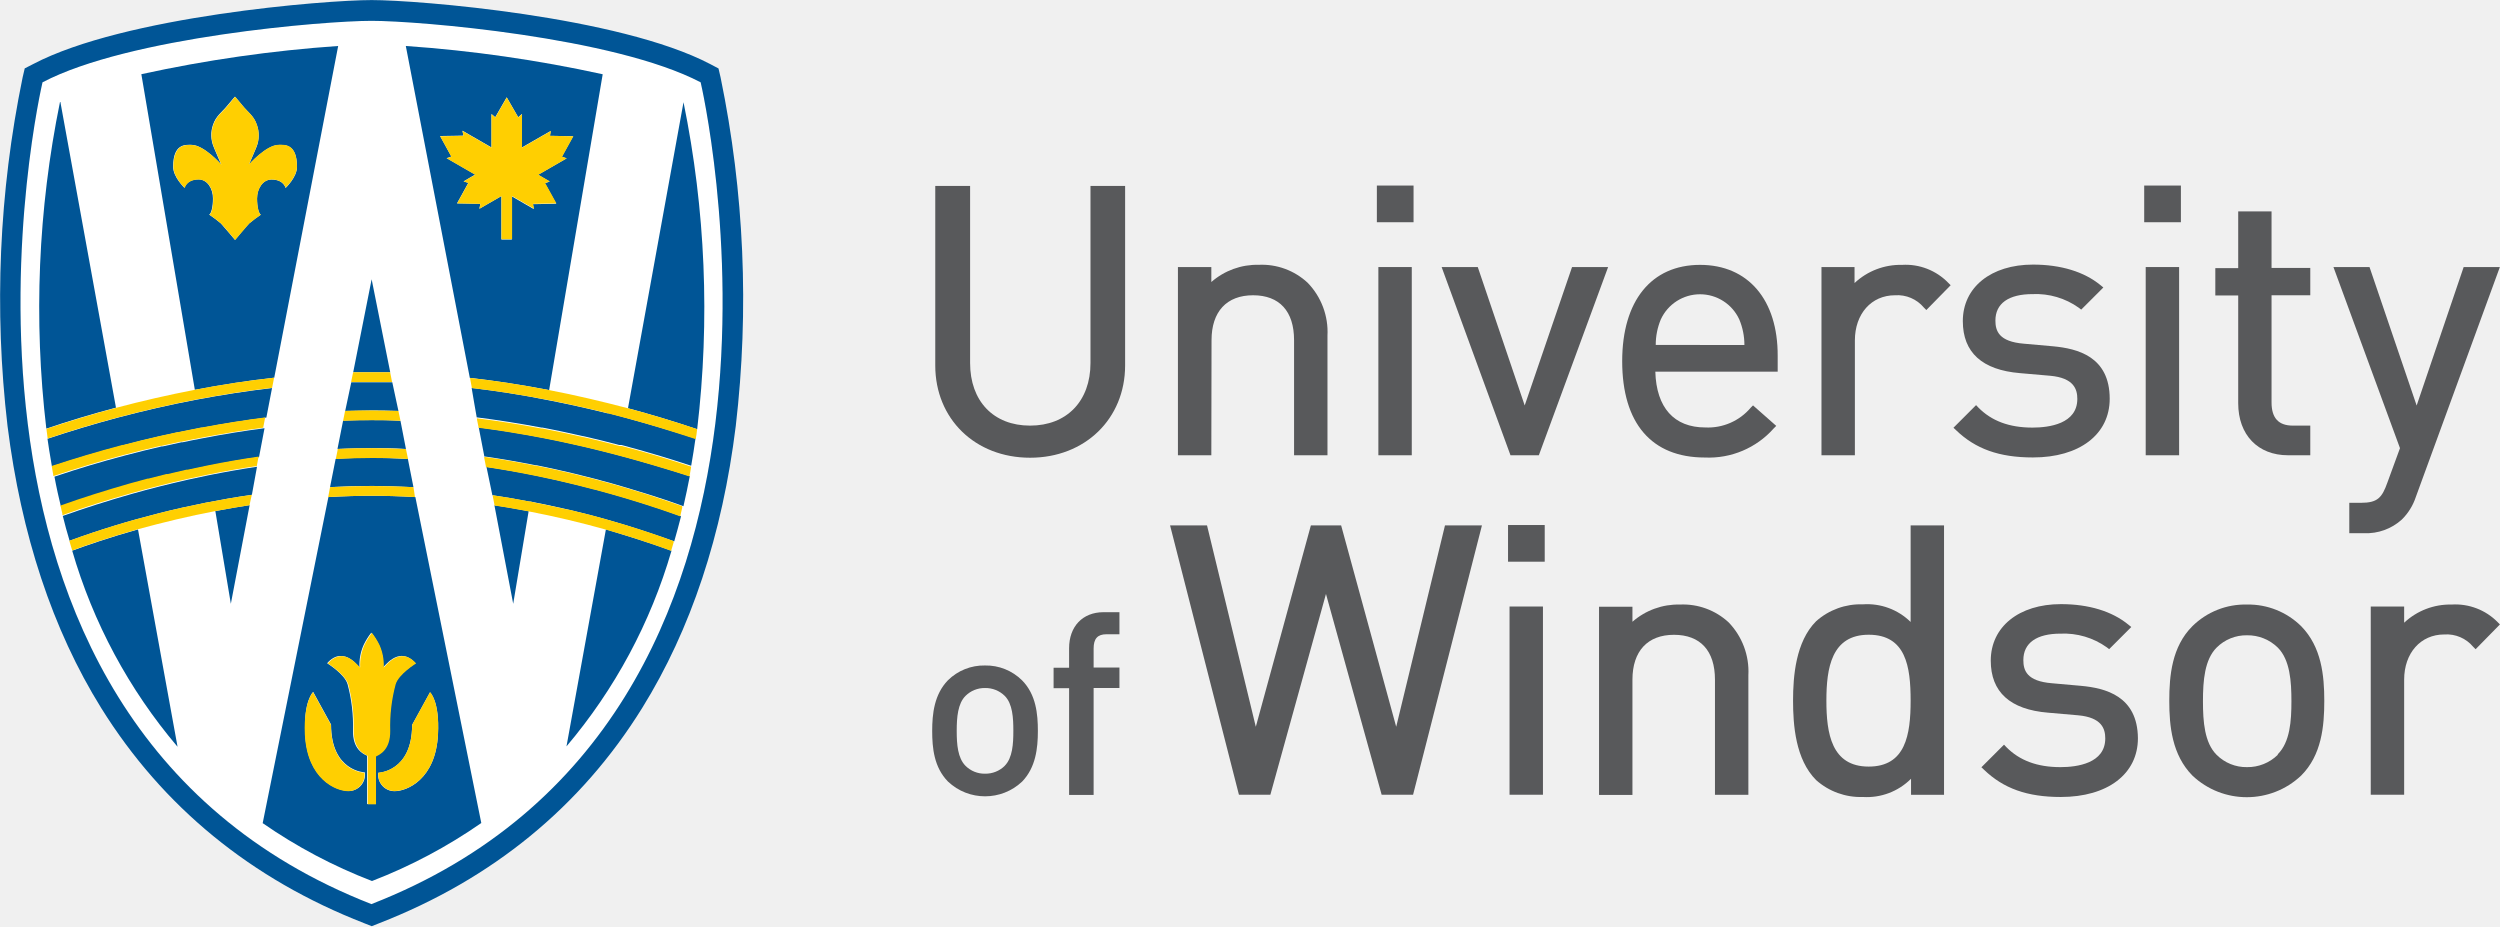
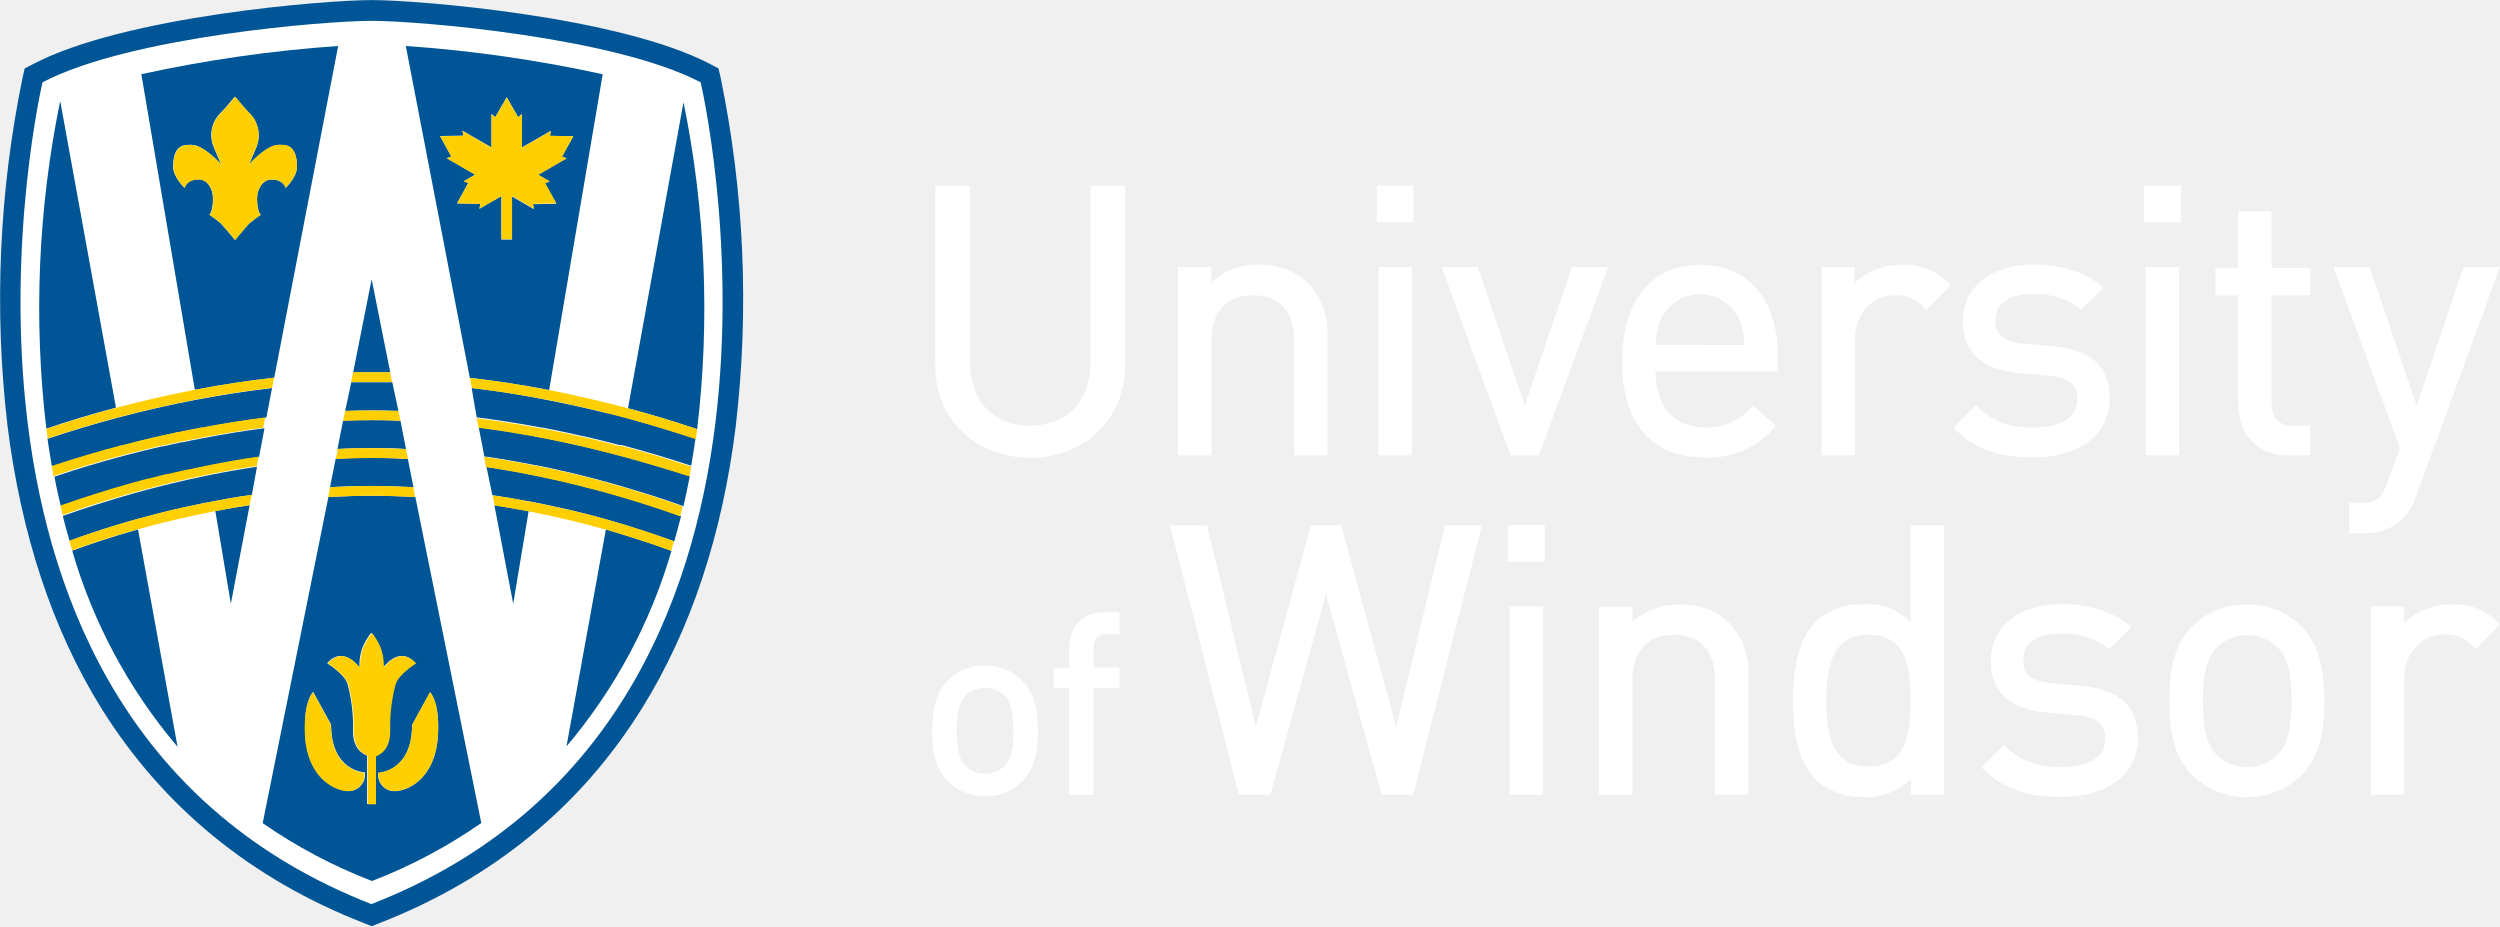
<svg xmlns="http://www.w3.org/2000/svg" id="UW_Logo_2L_horz_cmyk" viewBox="0 0 365.94 135.55">
  <defs>
-     <style>.cls-1{fill:#fff;}.cls-2{fill:#005596;}.cls-3{fill:#ffcf01;}.cls-4{fill:#58595b;}</style>
+     <style>.cls-1{fill:#fff;}.cls-2{fill:#005596;}.cls-3{fill:#ffcf01;}.cls-4{fill:#ffffff;}</style>
  </defs>
  <path class="cls-1" d="M60.78,142.84c-70-27.27-48.17-120.3-48.17-120.3,12.64-6.65,41.29-9,48.17-9s35.53,2.39,48.17,9C108.94,22.54,130.75,115.56,60.78,142.84Z" transform="translate(-6.38 -10.51)" />
  <path class="cls-2" d="M111.86,21.86l-.31-1.33-1.21-.64c-13.37-7-42.84-9.37-49.56-9.37s-36.2,2.35-49.57,9.38L10,20.52l-.31,1.33a160.5,160.5,0,0,0-2.21,51c2,15.91,6.58,29.81,13.71,41.29,9,14.45,21.93,25.05,38.51,31.51l1.09.43,1.09-.43c16.58-6.46,29.53-17.06,38.5-31.51,7.13-11.48,11.74-25.37,13.7-41.29A160.37,160.37,0,0,0,111.86,21.86Zm-51.09,121c-70-27.27-48.17-120.3-48.17-120.3,12.64-6.65,41.29-9,48.17-9s35.53,2.38,48.17,9C108.94,22.54,130.74,115.57,60.77,142.84Z" transform="translate(-6.38 -10.51)" />
  <path class="cls-2" d="M16.94,91.09a77.83,77.83,0,0,0,15.43,28.73L26.58,88c-4.25,1.2-7.59,2.36-9.64,3.12Z" transform="translate(-6.38 -10.51)" />
  <path class="cls-2" d="M46.52,65.8l9.36-48.56a198.91,198.91,0,0,0-28.81,4.13l7.83,46.2c3.93-.75,7.82-1.35,11.57-1.77ZM44,39.57c0,1.21.25,2.23.55,2.36a20.59,20.59,0,0,0-1.71,1.29c-.38.38-2.06,2.41-2.06,2.41s-1.68-2-2.06-2.41A20.07,20.07,0,0,0,37,41.92c.3-.13.55-1.14.55-2.36,0-1.47-.85-2.79-2.1-2.79-1.81,0-2.06,1.24-2.06,1.24s-1.67-1.57-1.67-3.09c0-3.45,1.86-3.21,2.66-3.21,1.85,0,4.37,2.88,4.37,2.88-.28-.63-.76-1.75-.9-2.1-.06-.14-.13-.32-.21-.51a4.51,4.51,0,0,1-.09-3.18c.43-1.33,1.35-1.9,2.1-2.83s1.12-1.31,1.12-1.31.31.32,1.11,1.31,1.67,1.5,2.1,2.83A4.5,4.5,0,0,1,43.93,32c-.07.2-.15.37-.21.51-.14.35-.62,1.47-.9,2.1,0,0,2.52-2.88,4.37-2.88.8,0,2.66-.23,2.66,3.21,0,1.52-1.67,3.09-1.67,3.09s-.24-1.24-2.06-1.24C44.87,36.78,44,38.09,44,39.57Z" transform="translate(-6.38 -10.51)" />
  <path class="cls-2" d="M24.47,75.67c1.74-.46,3.5-.89,5.21-1.28l.45-.1,2.24-.49.11,0,.57-.12,2.79-.56.13,0h0c3.2-.61,6.36-1.11,9.4-1.49h0l.08-.42.75-3.9c-3.61.42-7.36,1-11.15,1.72s-7.69,1.62-11.46,2.62c-3.55.95-7,2-10.2,3.07h-.06c.12.82.33,2.32.65,4.07,3.24-1.08,6.81-2.14,10.33-3.07Z" transform="translate(-6.38 -10.51)" />
  <path class="cls-2" d="M37.9,85.31l2.27,13.58,2.75-14.44c-1.61.24-3.25.52-5,.86Z" transform="translate(-6.38 -10.51)" />
  <path class="cls-2" d="M28,80.68l.12,0L30.72,80l.18,0c.92-.22,1.85-.44,2.75-.64l.17,0c1-.23,2-.43,2.92-.62,2.56-.52,5.08-1,7.49-1.3h.06l.81-4.25c-2.94.38-6,.87-9,1.46-1,.18-1.95.38-3,.6l-.17,0-2.72.6-.16,0c-1.81.42-3.62.86-5.37,1.33-3.35.88-6.73,1.89-10.33,3.1l0,0c.14.73.29,1.54.46,2.28l.13.57c.11.5.23,1,.35,1.51,3.16-1.14,6.67-2.25,10.16-3.24Z" transform="translate(-6.38 -10.51)" />
  <path class="cls-2" d="M34.19,80.66l-.33.07c-2.74.62-5.5,1.31-8.2,2.08-3.49,1-6.88,2.07-10.09,3.22h0q.45,1.83,1,3.65l.11-.06a134.4,134.4,0,0,1,26.57-6.68h0L44,78.83c-2.34.35-4.76.77-7.2,1.27Z" transform="translate(-6.38 -10.51)" />
  <path class="cls-2" d="M23.36,70.21,15.22,25.44l-.06,0a150.67,150.67,0,0,0-2,47.81c3.24-1.1,6.66-2.13,10.16-3.06Z" transform="translate(-6.38 -10.51)" />
  <path class="cls-2" d="M63.5,65,60.78,51.39,58.08,65c.87,0,1.77,0,2.66,0S62.57,65,63.5,65Z" transform="translate(-6.38 -10.51)" />
  <path class="cls-2" d="M64.7,70.66c-.13-.62-.75-3.57-.9-4.2h0c-.94,0-1.94,0-3,0s-2,0-3,0h0c-.14.63-.76,3.58-.89,4.2,1.41,0,2.69-.07,3.91-.07S63.28,70.61,64.7,70.66Z" transform="translate(-6.38 -10.51)" />
  <polygon class="cls-2" points="50.49 60.26 50.49 60.27 50.49 60.27 50.49 60.26" />
  <path class="cls-2" d="M60.8,76.1c1.49,0,3.08,0,5,.13L65,72.11H64.9C63.33,72,62,72,60.8,72s-2.55,0-4.12.09H56.6l-.82,4.13h0C57.74,76.14,59.33,76.1,60.8,76.1Z" transform="translate(-6.38 -10.51)" />
  <path class="cls-2" d="M66.9,81.82l-.82-4.14H66c-2-.1-3.66-.15-5.22-.15s-3.25,0-5.27.15h0l-.82,4.13c2.21-.12,4.19-.17,6.05-.17S64.69,81.71,66.9,81.82Z" transform="translate(-6.38 -10.51)" />
  <path class="cls-2" d="M67.15,83.27c-2.26-.13-4.34-.19-6.35-.19s-4.08.06-6.35.19h0L44.83,131a75.8,75.8,0,0,0,16,8.47,75.74,75.74,0,0,0,16-8.49L67.18,83.27Zm-9.78,43c-1.71,0-6-1.66-6.32-8.32-.25-4.87,1.17-6.16,1.17-6.16l2.62,4.78c0,6.86,4.95,7,4.95,7A2.4,2.4,0,0,1,57.37,126.3Zm4,1.94H60.11v-7.09c-.65-.28-2.1-1-2.06-3.67a23.48,23.48,0,0,0-.79-6.78c-.42-1.5-3-3.08-3-3.08,2.58-2.87,4.84,1,4.74.54a7.18,7.18,0,0,1,.62-3.24,9.81,9.81,0,0,1,1.1-1.77,9.78,9.78,0,0,1,1.11,1.77,7.16,7.16,0,0,1,.62,3.24c-.1.48,2.16-3.41,4.74-.54,0,0-2.54,1.58-3,3.08a23.58,23.58,0,0,0-.79,6.78c0,2.85-1.62,3.47-2.18,3.72ZM70.49,118c-.34,6.66-4.62,8.32-6.33,8.32a2.39,2.39,0,0,1-2.41-2.69s4.95-.14,4.95-7l2.62-4.78S70.74,113.12,70.49,118Z" transform="translate(-6.38 -10.51)" />
  <path class="cls-2" d="M97,77.16c-1.77-.47-3.57-.91-5.34-1.33l-.23-.05-2.47-.55-.5-.11-2.84-.57c-3.07-.59-6.13-1.08-9.09-1.46h-.07l.82,4.25.15,0c2.39.35,4.79.76,7.33,1.27l.15,0c3.77.76,7.6,1.69,11.39,2.76,3.39,1,6.74,2,9.94,3.17l.18.07q.51-2.21.93-4.41l-.17-.05C103.9,79.11,100.47,78.09,97,77.16Z" transform="translate(-6.38 -10.51)" />
  <path class="cls-2" d="M96,82.84h0l0,0-2.59-.71h-.05l-2.73-.7c-2-.48-3.95-.92-5.93-1.33-2.39-.48-4.76-.9-7.05-1.24h-.06L78.45,83h0c1.65.24,3.37.54,5.37.92H84l.88.18.76.15.49.1c.91.19,1.85.4,2.88.63l.77.18c1.06.25,2,.48,2.84.7l.31.08,2,.55.49.14c3.3.93,6.47,2,9.44,3.05l.21.08q.53-1.84,1-3.69l-.22-.08C102.67,84.84,99.36,83.79,96,82.84Z" transform="translate(-6.38 -10.51)" />
  <path class="cls-2" d="M78.75,84.47l2.75,14.42,2.26-13.55h0C82,85,80.38,84.72,78.75,84.47Z" transform="translate(-6.38 -10.51)" />
  <path class="cls-2" d="M95.07,88,89.3,119.76a77.93,77.93,0,0,0,15.37-28.63h0C101.62,90,98.39,89,95.07,88Z" transform="translate(-6.38 -10.51)" />
  <path class="cls-2" d="M108.43,73.34a150.56,150.56,0,0,0-2-47.87l0,0L98.3,70.27h0C101.79,71.21,105.19,72.24,108.43,73.34Z" transform="translate(-6.38 -10.51)" />
  <path class="cls-2" d="M86.76,67.61,94.6,21.38a198.93,198.93,0,0,0-28.82-4.14l9.37,48.58h0C78.94,66.25,82.84,66.86,86.76,67.61ZM74.24,37.06l1.69-1-4.17-2.4.69-.24-1.65-3,3.41-.06-.14-.72,4.25,2.45v-4.9l.55.48,1.68-2.92,1.68,2.92.55-.48v4.9L87,29.67l-.14.72,3.41.06-1.65,3,.69.24-4.17,2.4,1.69,1-.69.24,1.65,3-3.41.07.14.72-3.22-1.86v6.31H79.77V39.21l-3.22,1.86.14-.72-3.41-.07,1.65-3Z" transform="translate(-6.38 -10.51)" />
  <path class="cls-2" d="M98,71.67,95.5,71,95.24,71c-2.88-.72-5.8-1.37-8.69-1.93C82.76,68.3,79,67.72,75.42,67.3c.09.64.63,3.66.74,4.3h0c3.08.39,6.26.89,9.48,1.5l.15,0c.89.17,1.82.36,2.82.57l.52.11,2.6.58.08,0,2.61.62.7.18,1.91.49.08,0,.16,0,.09,0c3.49.93,6.88,1.94,10.08,3l.12,0c.24-1.36.45-2.71.63-4l-.13,0C104.87,73.64,101.46,72.61,98,71.67Z" transform="translate(-6.38 -10.51)" />
  <polygon class="cls-3" points="9.14 75.4 9.14 75.4 9.14 75.4 9.14 75.4" />
  <path class="cls-3" d="M63.49,65c-.93,0-1.83,0-2.76,0s-1.79,0-2.66,0c0,0-.3,1.44-.3,1.44h0c.95,0,2,0,3,0s2,0,3,0h0S63.5,65,63.49,65Z" transform="translate(-6.38 -10.51)" />
  <path class="cls-3" d="M46.46,65.8c-3.75.42-7.64,1-11.57,1.77h0c-3.85.74-7.73,1.63-11.54,2.64h0c-3.5.93-6.92,2-10.16,3.06,0,0,0,.08,0,.13.05.39.1.78.15,1.17h0l0,.12h.06c3.22-1.09,6.65-2.13,10.2-3.07,3.78-1,7.63-1.89,11.46-2.62s7.54-1.3,11.15-1.72l.29-1.48Z" transform="translate(-6.38 -10.51)" />
  <path class="cls-3" d="M13.21,73.4h0l.16,1.16h0C13.3,74.18,13.26,73.79,13.21,73.4Z" transform="translate(-6.38 -10.51)" />
  <path class="cls-3" d="M98.3,70.27h0c-3.81-1-7.69-1.92-11.53-2.66h0c-3.92-.76-7.82-1.36-11.57-1.78h0l0,.13s.23,1.22.23,1.22a.53.53,0,0,0,0,.13c3.59.42,7.34,1,11.12,1.74,2.89.56,5.81,1.21,8.69,1.93l.26.07,2.47.64c3.49.94,6.9,2,10.13,3.06l.13,0c0-.19.07-.39.09-.58s.06-.49.09-.73v-.12C105.19,72.24,101.79,71.21,98.3,70.27Z" transform="translate(-6.38 -10.51)" />
  <path class="cls-3" d="M43.21,82.94a134.4,134.4,0,0,0-26.57,6.68l-.11.06.42,1.41h0c2-.76,5.38-1.92,9.64-3.12h0c3.69-1,7.5-1.93,11.31-2.65h0c1.76-.33,3.41-.61,5-.86l.33-1.51Z" transform="translate(-6.38 -10.51)" />
  <path class="cls-3" d="M104.88,89.67c-3-1.09-6.15-2.12-9.44-3.05l-.49-.14-2-.55-.31-.08c-.85-.22-1.78-.45-2.84-.7L89,85c-1-.24-2-.44-2.88-.63l-.49-.1-.76-.15L84,83.92h-.12c-2-.38-3.72-.68-5.37-.92h0l0,.13.24,1.24,0,.13c1.63.25,3.27.53,5,.86h0c3.8.73,7.61,1.63,11.3,2.67h0c3.32.94,6.55,2,9.6,3.12h0l0-.12c.12-.38.23-.76.34-1.15l0-.12Z" transform="translate(-6.38 -10.51)" />
  <path class="cls-3" d="M104.72,91l.34-1.15h0c-.11.38-.23.77-.34,1.15Z" transform="translate(-6.38 -10.51)" />
  <path class="cls-3" d="M66.9,81.82c-2.21-.12-4.23-.17-6.16-.17s-3.84.06-6.05.17l-.27,1.45h0c2.27-.13,4.35-.19,6.35-.19s4.09.06,6.35.19h0Z" transform="translate(-6.38 -10.51)" />
  <polygon class="cls-3" points="60.54 71.44 60.76 72.55 60.55 71.44 60.54 71.44" />
  <path class="cls-3" d="M64.7,70.66c-1.42,0-2.69-.07-3.9-.07s-2.5,0-3.91.07l-.29,1.45h.08c1.57-.06,2.88-.09,4.12-.09s2.53,0,4.1.08H65Z" transform="translate(-6.38 -10.51)" />
  <path class="cls-3" d="M45.36,71.59c-3,.38-6.2.88-9.4,1.49h0l-.13,0L33,73.65l-.57.12-.11,0-2.24.49-.45.1c-1.72.39-3.47.82-5.21,1.28l-.12,0c-3.52.93-7.1,2-10.33,3.07l0,.13h0l.21,1.21h0l0,.15,0,0c3.6-1.2,7-2.22,10.33-3.1,1.75-.46,3.56-.91,5.37-1.33l.16,0,2.72-.6.17,0c1-.22,2-.42,3-.6,3.06-.58,6.1-1.08,9-1.46l0-.13h0l.24-1.24h0l0-.13Z" transform="translate(-6.38 -10.51)" />
  <polygon class="cls-3" points="39 61.21 39 61.21 38.76 62.45 38.76 62.45 39 61.21 39 61.21" />
  <path class="cls-3" d="M14,78.9c.07.39.13.77.22,1.2h0L14,78.89Z" transform="translate(-6.38 -10.51)" />
  <polygon class="cls-3" points="7.88 69.59 7.88 69.59 7.88 69.59 7.88 69.59" />
  <path class="cls-3" d="M107.47,78.79c-3.2-1.07-6.59-2.08-10.08-3l-.09,0-.16,0-.08,0-1.91-.49-.7-.18-2.61-.62-.08,0-2.6-.58-.52-.11c-1-.21-1.93-.4-2.82-.57l-.15,0c-3.21-.61-6.4-1.12-9.48-1.5h0l0,.13L76.42,73l0,.13h.07c3,.38,6,.88,9.09,1.46l2.84.57.5.11,2.47.55.23.05c1.77.41,3.57.86,5.34,1.33,3.49.93,6.92,1.95,10.19,3l.17.05,0-.12c.07-.39.14-.78.21-1.18l0-.12Z" transform="translate(-6.38 -10.51)" />
  <path class="cls-3" d="M107.38,80.13l.2-1.18c-.07.39-.14.79-.21,1.18Z" transform="translate(-6.38 -10.51)" />
  <path class="cls-3" d="M65.8,76.24c-1.92-.09-3.51-.13-5-.13s-3.06,0-5,.13h0l0,.13-.24,1.2,0,.13h0c2-.1,3.69-.15,5.27-.15s3.22,0,5.22.15h.06Z" transform="translate(-6.38 -10.51)" />
  <path class="cls-3" d="M44.25,77.34c-2.41.35-4.93.78-7.49,1.3-.94.19-1.89.39-2.92.62l-.17,0c-.91.2-1.83.42-2.75.64l-.18,0-2.65.67-.12,0-2.58.7c-3.48,1-7,2.1-10.16,3.24.09.4.18.81.28,1.21l0,.08,0,.12h0c3.21-1.16,6.61-2.24,10.09-3.22,2.7-.76,5.46-1.46,8.2-2.08l.33-.07,2.64-.56c2.45-.5,4.87-.92,7.2-1.27,0,0,.28-1.49.28-1.49Z" transform="translate(-6.38 -10.51)" />
  <polygon class="cls-3" points="9.14 75.4 9.14 75.4 9.14 75.4 9.14 75.4" />
  <path class="cls-3" d="M15.5,85.83l0,.08h0Z" transform="translate(-6.38 -10.51)" />
  <path class="cls-3" d="M106.22,84.6c-3.2-1.14-6.55-2.21-9.94-3.17-3.79-1.07-7.62-2-11.39-2.76l-.15,0c-2.54-.51-4.94-.93-7.33-1.27l-.15,0,0,.13.24,1.23,0,.13h.06c2.29.34,4.66.76,7.05,1.24,2,.4,4,.85,5.93,1.33l2.73.7h.05l2.59.71,0,0h0c3.34.95,6.65,2,9.84,3.15l.22.08,0-.12c.09-.38.18-.77.27-1.15l0-.12Z" transform="translate(-6.38 -10.51)" />
  <path class="cls-3" d="M48.18,38s1.67-1.57,1.67-3.09c0-3.45-1.85-3.21-2.66-3.21-1.85,0-4.37,2.88-4.37,2.88.28-.63.76-1.75.9-2.1.06-.14.13-.32.21-.51A4.5,4.5,0,0,0,44,28.81c-.43-1.33-1.35-1.9-2.1-2.83s-1.11-1.31-1.11-1.31S40.5,25,39.69,26s-1.67,1.5-2.1,2.83A4.51,4.51,0,0,0,37.68,32c.07.2.15.37.21.51.14.35.62,1.47.9,2.1,0,0-2.52-2.88-4.37-2.88-.8,0-2.66-.23-2.66,3.21,0,1.52,1.67,3.09,1.67,3.09s.24-1.24,2.06-1.24c1.25,0,2.1,1.31,2.1,2.79,0,1.21-.25,2.23-.55,2.36a20.07,20.07,0,0,1,1.7,1.29c.38.38,2.06,2.41,2.06,2.41s1.68-2,2.06-2.41a20.59,20.59,0,0,1,1.71-1.29c-.3-.13-.55-1.14-.55-2.36,0-1.47.85-2.79,2.1-2.79C47.93,36.78,48.18,38,48.18,38Z" transform="translate(-6.38 -10.51)" />
  <path class="cls-3" d="M61.76,123.61a2.39,2.39,0,0,0,2.41,2.69c1.71,0,6-1.66,6.33-8.32.25-4.87-1.17-6.16-1.17-6.16l-2.62,4.78C66.71,123.47,61.76,123.61,61.76,123.61Z" transform="translate(-6.38 -10.51)" />
  <path class="cls-3" d="M54.83,116.61l-2.62-4.78S50.8,113.12,51,118c.34,6.66,4.62,8.32,6.32,8.32a2.4,2.4,0,0,0,2.41-2.69S54.83,123.47,54.83,116.61Z" transform="translate(-6.38 -10.51)" />
  <path class="cls-3" d="M63.5,117.48a23.58,23.58,0,0,1,.79-6.78c.42-1.5,3-3.08,3-3.08-2.58-2.87-4.84,1-4.74.54a7.16,7.16,0,0,0-.62-3.24,9.78,9.78,0,0,0-1.11-1.77,9.81,9.81,0,0,0-1.1,1.77,7.18,7.18,0,0,0-.62,3.24c.09.48-2.16-3.41-4.74-.54,0,0,2.54,1.58,3,3.08a23.48,23.48,0,0,1,.79,6.78c0,2.67,1.41,3.38,2.06,3.67v7.09h1.21v-7C61.89,121,63.54,120.34,63.5,117.48Z" transform="translate(-6.38 -10.51)" />
  <polygon class="cls-3" points="70.32 29.84 70.18 30.56 73.4 28.7 73.4 35.01 74.13 35.01 74.22 35.01 74.96 35.01 74.96 28.7 78.18 30.56 78.03 29.84 81.45 29.77 79.8 26.79 80.49 26.55 78.8 25.58 82.97 23.17 82.28 22.94 83.93 19.95 80.52 19.88 80.66 19.16 76.41 21.61 76.41 16.71 75.86 17.19 74.18 14.27 72.5 17.19 71.94 16.71 71.94 21.61 67.7 19.16 67.84 19.88 64.43 19.95 66.07 22.94 65.38 23.17 69.55 25.58 67.86 26.55 68.56 26.79 66.91 29.77 70.32 29.84" />
  <path class="cls-4" d="M166,63.65c0,5.57-3.47,9.16-8.84,9.16s-8.78-3.6-8.78-9.16V37.73h-5.1V64c0,7.83,5.84,13.51,13.88,13.51S171.07,71.8,171.07,64V37.73H166Z" transform="translate(-6.38 -10.51)" />
  <path class="cls-4" d="M183.72,60.3c0-4.18,2.22-6.57,6.08-6.57s6,2.33,6,6.57V77.15h4.89V59.65a10.35,10.35,0,0,0-2.9-7.75,9.84,9.84,0,0,0-7.15-2.63,10.19,10.19,0,0,0-6.95,2.52V49.6h-4.89V77.15h4.89Z" transform="translate(-6.38 -10.51)" />
  <rect class="cls-4" x="201.54" y="27.16" width="5.37" height="5.37" />
  <rect class="cls-4" x="201.76" y="39.09" width="4.89" height="27.55" />
  <polygon class="cls-4" points="225.25 66.64 235.39 39.09 230.11 39.09 223.18 59.35 216.31 39.09 211.02 39.09 221.1 66.64 225.25 66.64" />
  <path class="cls-4" d="M255.23,49.28c-7.14,0-11.4,5.27-11.4,14.1,0,9.09,4.3,14.1,12.1,14.1A12.69,12.69,0,0,0,266,73.23l.38-.38-3.4-3-.33.33A8.19,8.19,0,0,1,256,73.08c-4.58,0-7.17-2.9-7.32-8.17h17.91V62.62C266.63,54.39,262.26,49.28,255.23,49.28ZM248.74,61a9.65,9.65,0,0,1,.74-3.73,6.32,6.32,0,0,1,11.49,0,9.66,9.66,0,0,1,.75,3.74Z" transform="translate(-6.38 -10.51)" />
  <path class="cls-4" d="M284.79,49.28a9.84,9.84,0,0,0-6.95,2.66V49.6H273V77.15h4.89V60.35c0-3.9,2.41-6.62,5.87-6.62a5.05,5.05,0,0,1,4.23,1.8l.36.36,3.56-3.63-.35-.35A8.7,8.7,0,0,0,284.79,49.28Z" transform="translate(-6.38 -10.51)" />
  <path class="cls-4" d="M315.19,68.88c0-6.19-4.73-7.35-8.28-7.68l-4.27-.38c-3.69-.3-4.18-1.88-4.18-3.39,0-2.5,1.93-3.87,5.44-3.87a10.82,10.82,0,0,1,6.77,2l.35.27,3.24-3.24-.43-.35c-2.38-1.95-5.79-3-9.87-3-6.14,0-10.27,3.32-10.27,8.27,0,4.59,2.82,7.16,8.39,7.62l4.37.38c3.52.31,4,2,4,3.39,0,3.65-4.12,4.2-6.57,4.2-3.44,0-6-1-7.9-2.92l-.35-.37-3.31,3.31.37.35c2.85,2.75,6.32,4,11.25,4C310.76,77.48,315.19,74.1,315.19,68.88Z" transform="translate(-6.38 -10.51)" />
  <rect class="cls-4" x="313.86" y="27.16" width="5.37" height="5.37" />
  <rect class="cls-4" x="314.08" y="39.09" width="4.89" height="27.55" />
  <path class="cls-4" d="M334,69.53c0,4.63,2.87,7.62,7.3,7.62h3.25V72.81H342c-2.1,0-3.12-1.11-3.12-3.39V53.73h5.67v-4h-5.67V41.45H334v8.31h-3.35v4H334Z" transform="translate(-6.38 -10.51)" />
  <path class="cls-4" d="M360,83.25,372.3,49.6H367l-6.88,20.27L353.22,49.6h-5.28l9.74,26.51-1.83,5c-.8,2.26-1.44,3-3.9,3h-1.69v4.45h2.17a7.77,7.77,0,0,0,5.52-2A8.29,8.29,0,0,0,360,83.25Z" transform="translate(-6.38 -10.51)" />
  <path class="cls-4" d="M150.56,107.92a7.5,7.5,0,0,0-5.43,2.17c-2,2.07-2.3,4.9-2.3,7.41s.27,5.33,2.31,7.41a7.9,7.9,0,0,0,10.86,0c2-2.07,2.3-4.9,2.3-7.4s-.27-5.34-2.31-7.41A7.5,7.5,0,0,0,150.56,107.92Zm2.89,14.69a4,4,0,0,1-2.89,1.15,3.94,3.94,0,0,1-2.85-1.15c-1.14-1.14-1.29-3.13-1.29-5.12s.16-4,1.29-5.12a3.94,3.94,0,0,1,2.85-1.15,4,4,0,0,1,2.89,1.15c1.16,1.16,1.26,3.25,1.26,5.12S154.6,121.45,153.44,122.61Z" transform="translate(-6.38 -10.51)" />
  <path class="cls-4" d="M162.87,105.4v2.85h-2.27v3h2.27v15.62h3.59V111.22h3.78v-3h-3.78v-2.78c0-1.45.58-2.09,1.88-2.09h1.9v-3.23h-2.37C164.84,100.14,162.87,102.21,162.87,105.4Z" transform="translate(-6.38 -10.51)" />
  <polygon class="cls-4" points="204.37 106.38 196.31 76.91 191.88 76.91 183.82 106.38 176.68 76.91 171.27 76.91 181.35 116.33 185.95 116.33 194.09 86.94 202.24 116.33 206.84 116.33 216.92 76.91 211.51 76.91 204.37 106.38" />
  <rect class="cls-4" x="220.96" y="88.78" width="4.89" height="27.55" />
  <rect class="cls-4" x="220.74" y="76.85" width="5.37" height="5.37" />
  <path class="cls-4" d="M252.28,99a10.19,10.19,0,0,0-6.95,2.52v-2.2h-4.89v27.55h4.89V110c0-4.18,2.22-6.57,6.08-6.57s6,2.33,6,6.57v16.85h4.89v-17.5a10.35,10.35,0,0,0-2.9-7.75A9.84,9.84,0,0,0,252.28,99Z" transform="translate(-6.38 -10.51)" />
  <path class="cls-4" d="M286.05,101.55a9.07,9.07,0,0,0-7-2.58,9.78,9.78,0,0,0-6.83,2.47c-3,3-3.38,8.09-3.38,11.63s.35,8.6,3.38,11.63a9.79,9.79,0,0,0,6.83,2.47,9.15,9.15,0,0,0,7.06-2.67v2.35h4.83V87.42h-4.89Zm-6.14,21.17c-5.46,0-6.19-4.88-6.19-9.65s.74-9.65,6.19-9.65,6.14,4.64,6.14,9.65S285.31,122.72,279.91,122.72Z" transform="translate(-6.38 -10.51)" />
  <path class="cls-4" d="M311,110.9l-4.27-.38c-3.69-.3-4.18-1.88-4.18-3.39,0-2.5,1.93-3.87,5.44-3.87a10.82,10.82,0,0,1,6.77,2l.35.27,3.24-3.24-.43-.35c-2.38-1.95-5.79-3-9.87-3-6.14,0-10.27,3.32-10.27,8.27,0,4.59,2.82,7.16,8.39,7.62l4.37.38c3.52.31,4,2,4,3.39,0,3.65-4.12,4.2-6.57,4.2-3.44,0-6-1-7.9-2.92l-.35-.37-3.31,3.31.37.35c2.85,2.75,6.32,4,11.25,4,6.86,0,11.29-3.37,11.29-8.6C319.27,112.38,314.55,111.23,311,110.9Z" transform="translate(-6.38 -10.51)" />
  <path class="cls-4" d="M335.29,99a11,11,0,0,0-8,3.17c-3,3-3.38,7.23-3.38,10.93s.4,7.89,3.38,10.93a11.59,11.59,0,0,0,15.93,0c3-3,3.38-7.23,3.38-10.93s-.4-7.89-3.38-10.93A11,11,0,0,0,335.29,99Zm4.5,22a6.3,6.3,0,0,1-4.5,1.8,6.15,6.15,0,0,1-4.45-1.8c-1.77-1.77-2-4.82-2-7.85s.24-6.08,2-7.85a6.15,6.15,0,0,1,4.45-1.8,6.3,6.3,0,0,1,4.5,1.8c1.81,1.81,2,5,2,7.85S341.6,119.11,339.79,120.92Z" transform="translate(-6.38 -10.51)" />
  <path class="cls-4" d="M372,101.6A8.7,8.7,0,0,0,365.24,99a9.84,9.84,0,0,0-6.95,2.66V99.29h-4.89v27.55h4.89V110c0-3.9,2.41-6.62,5.87-6.62a5.05,5.05,0,0,1,4.23,1.8l.36.36,3.56-3.63Z" transform="translate(-6.38 -10.51)" />
</svg>
